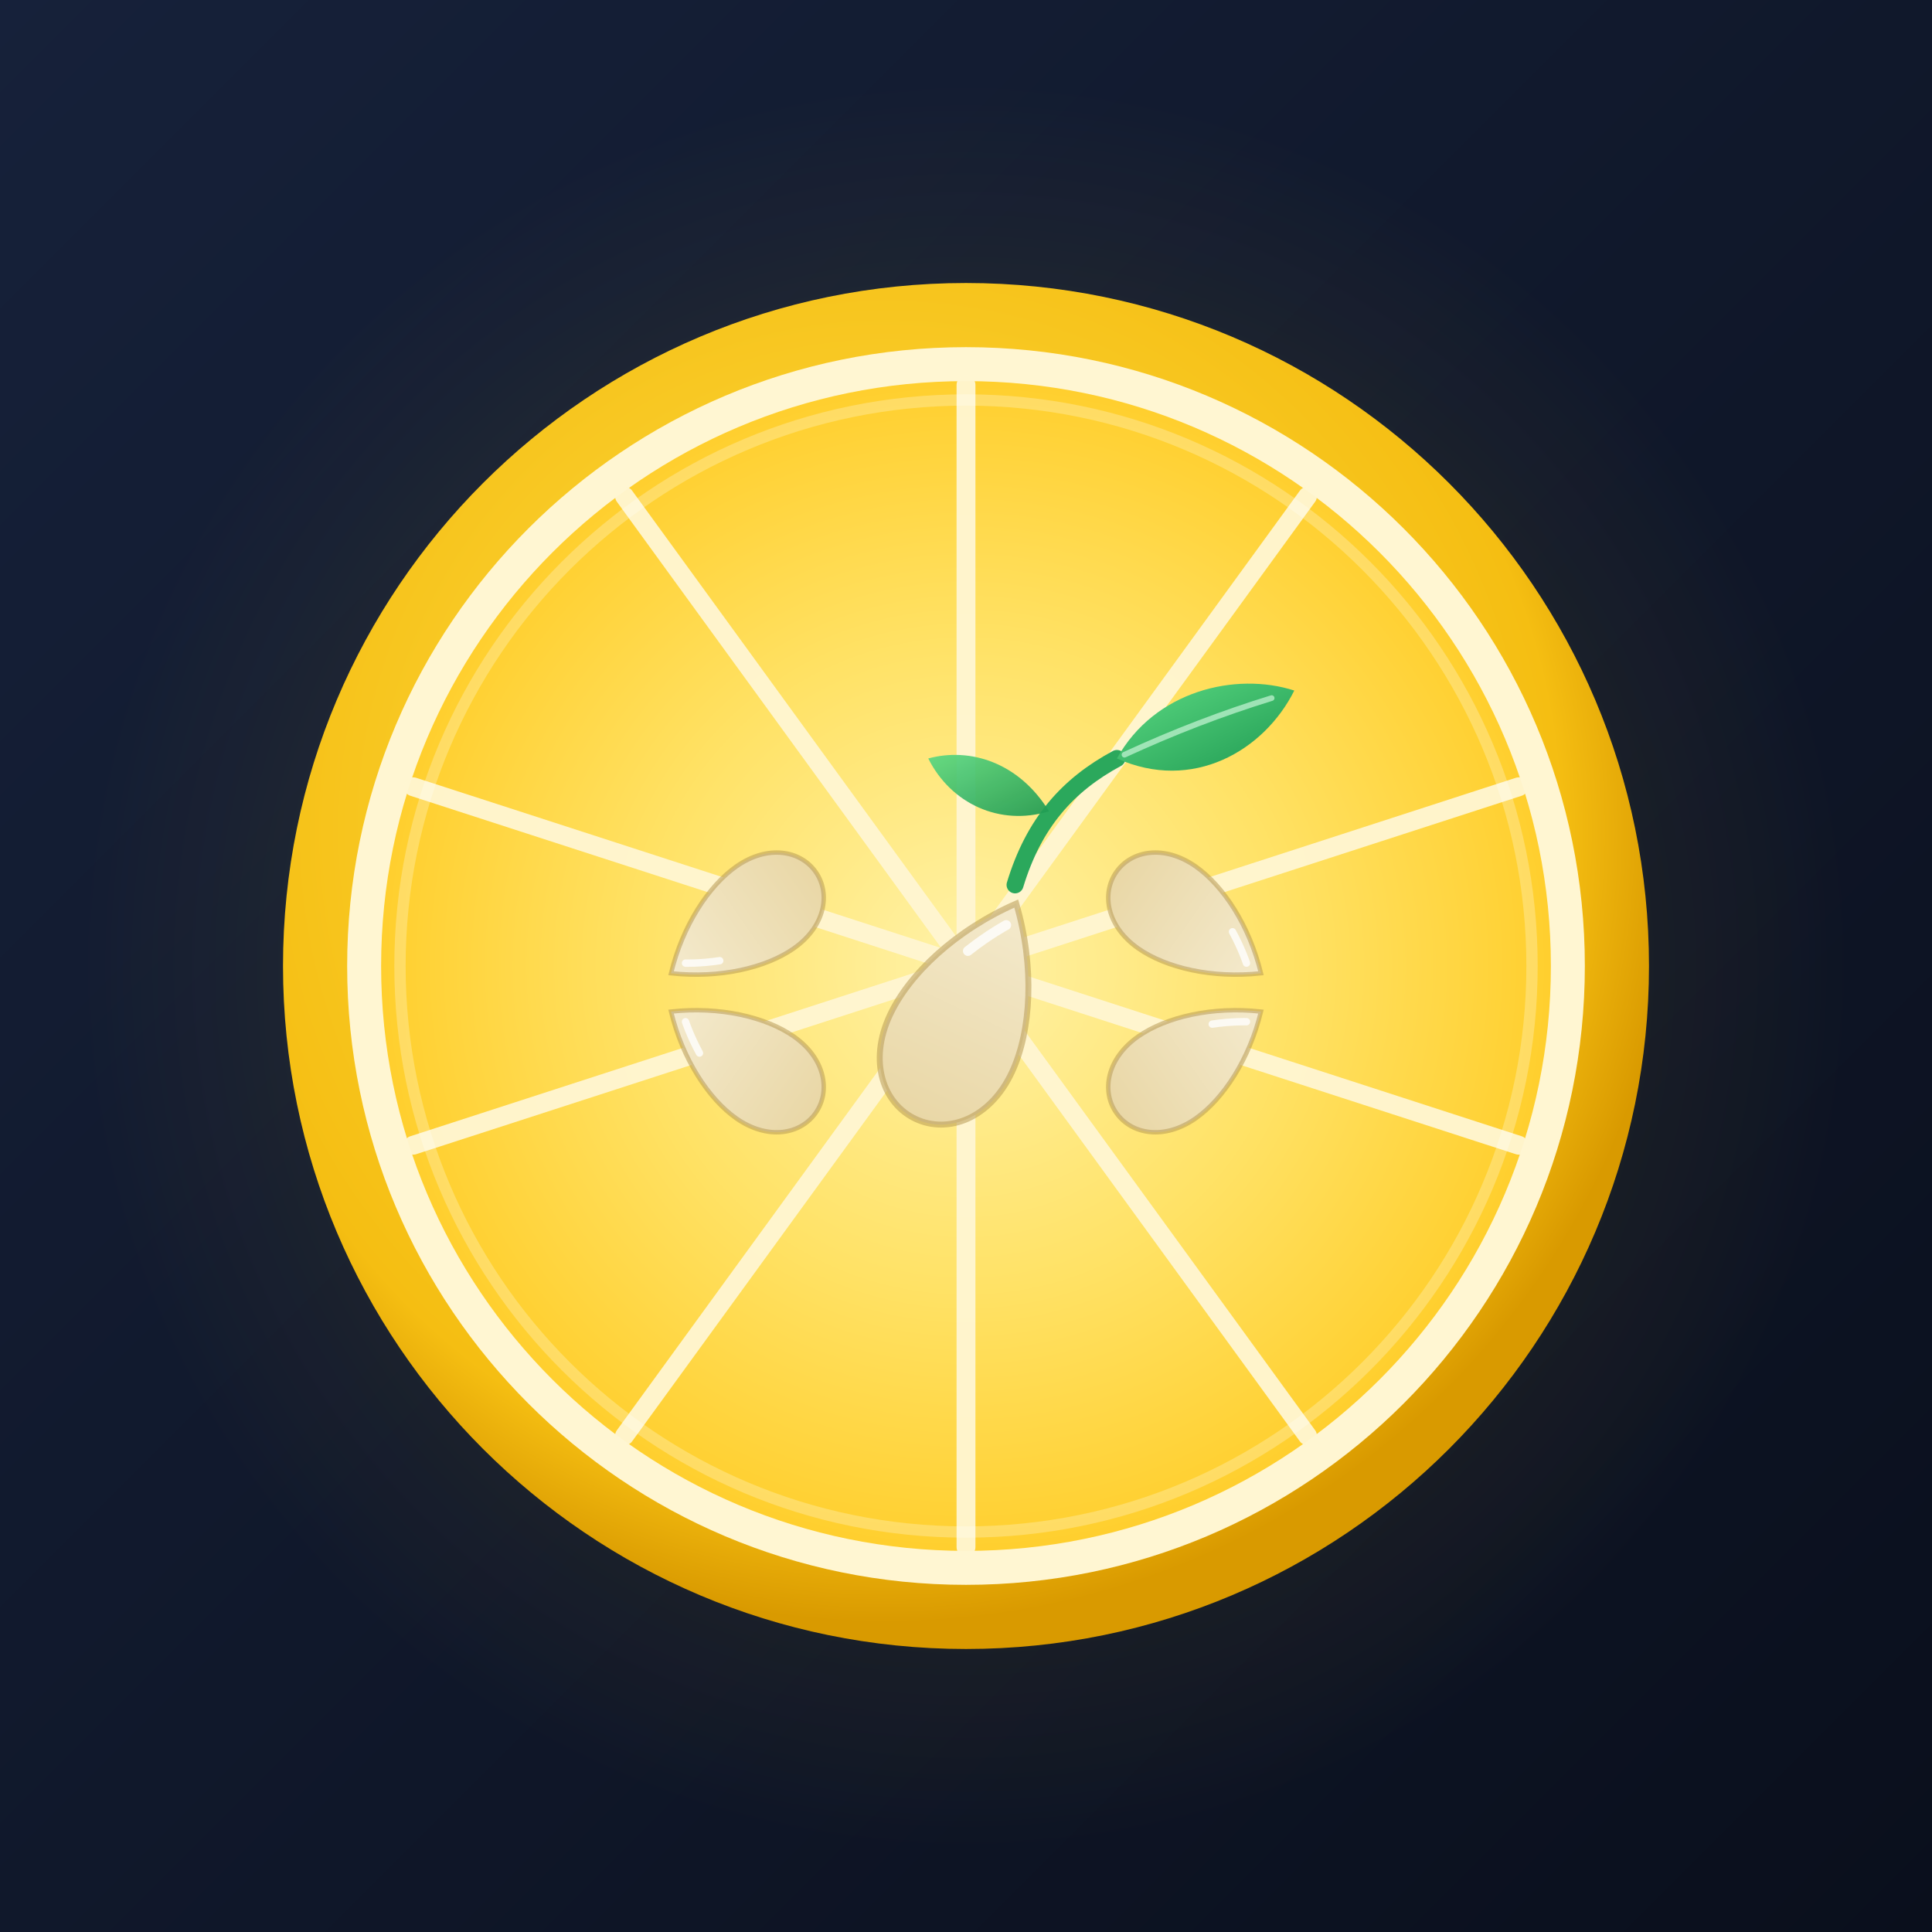
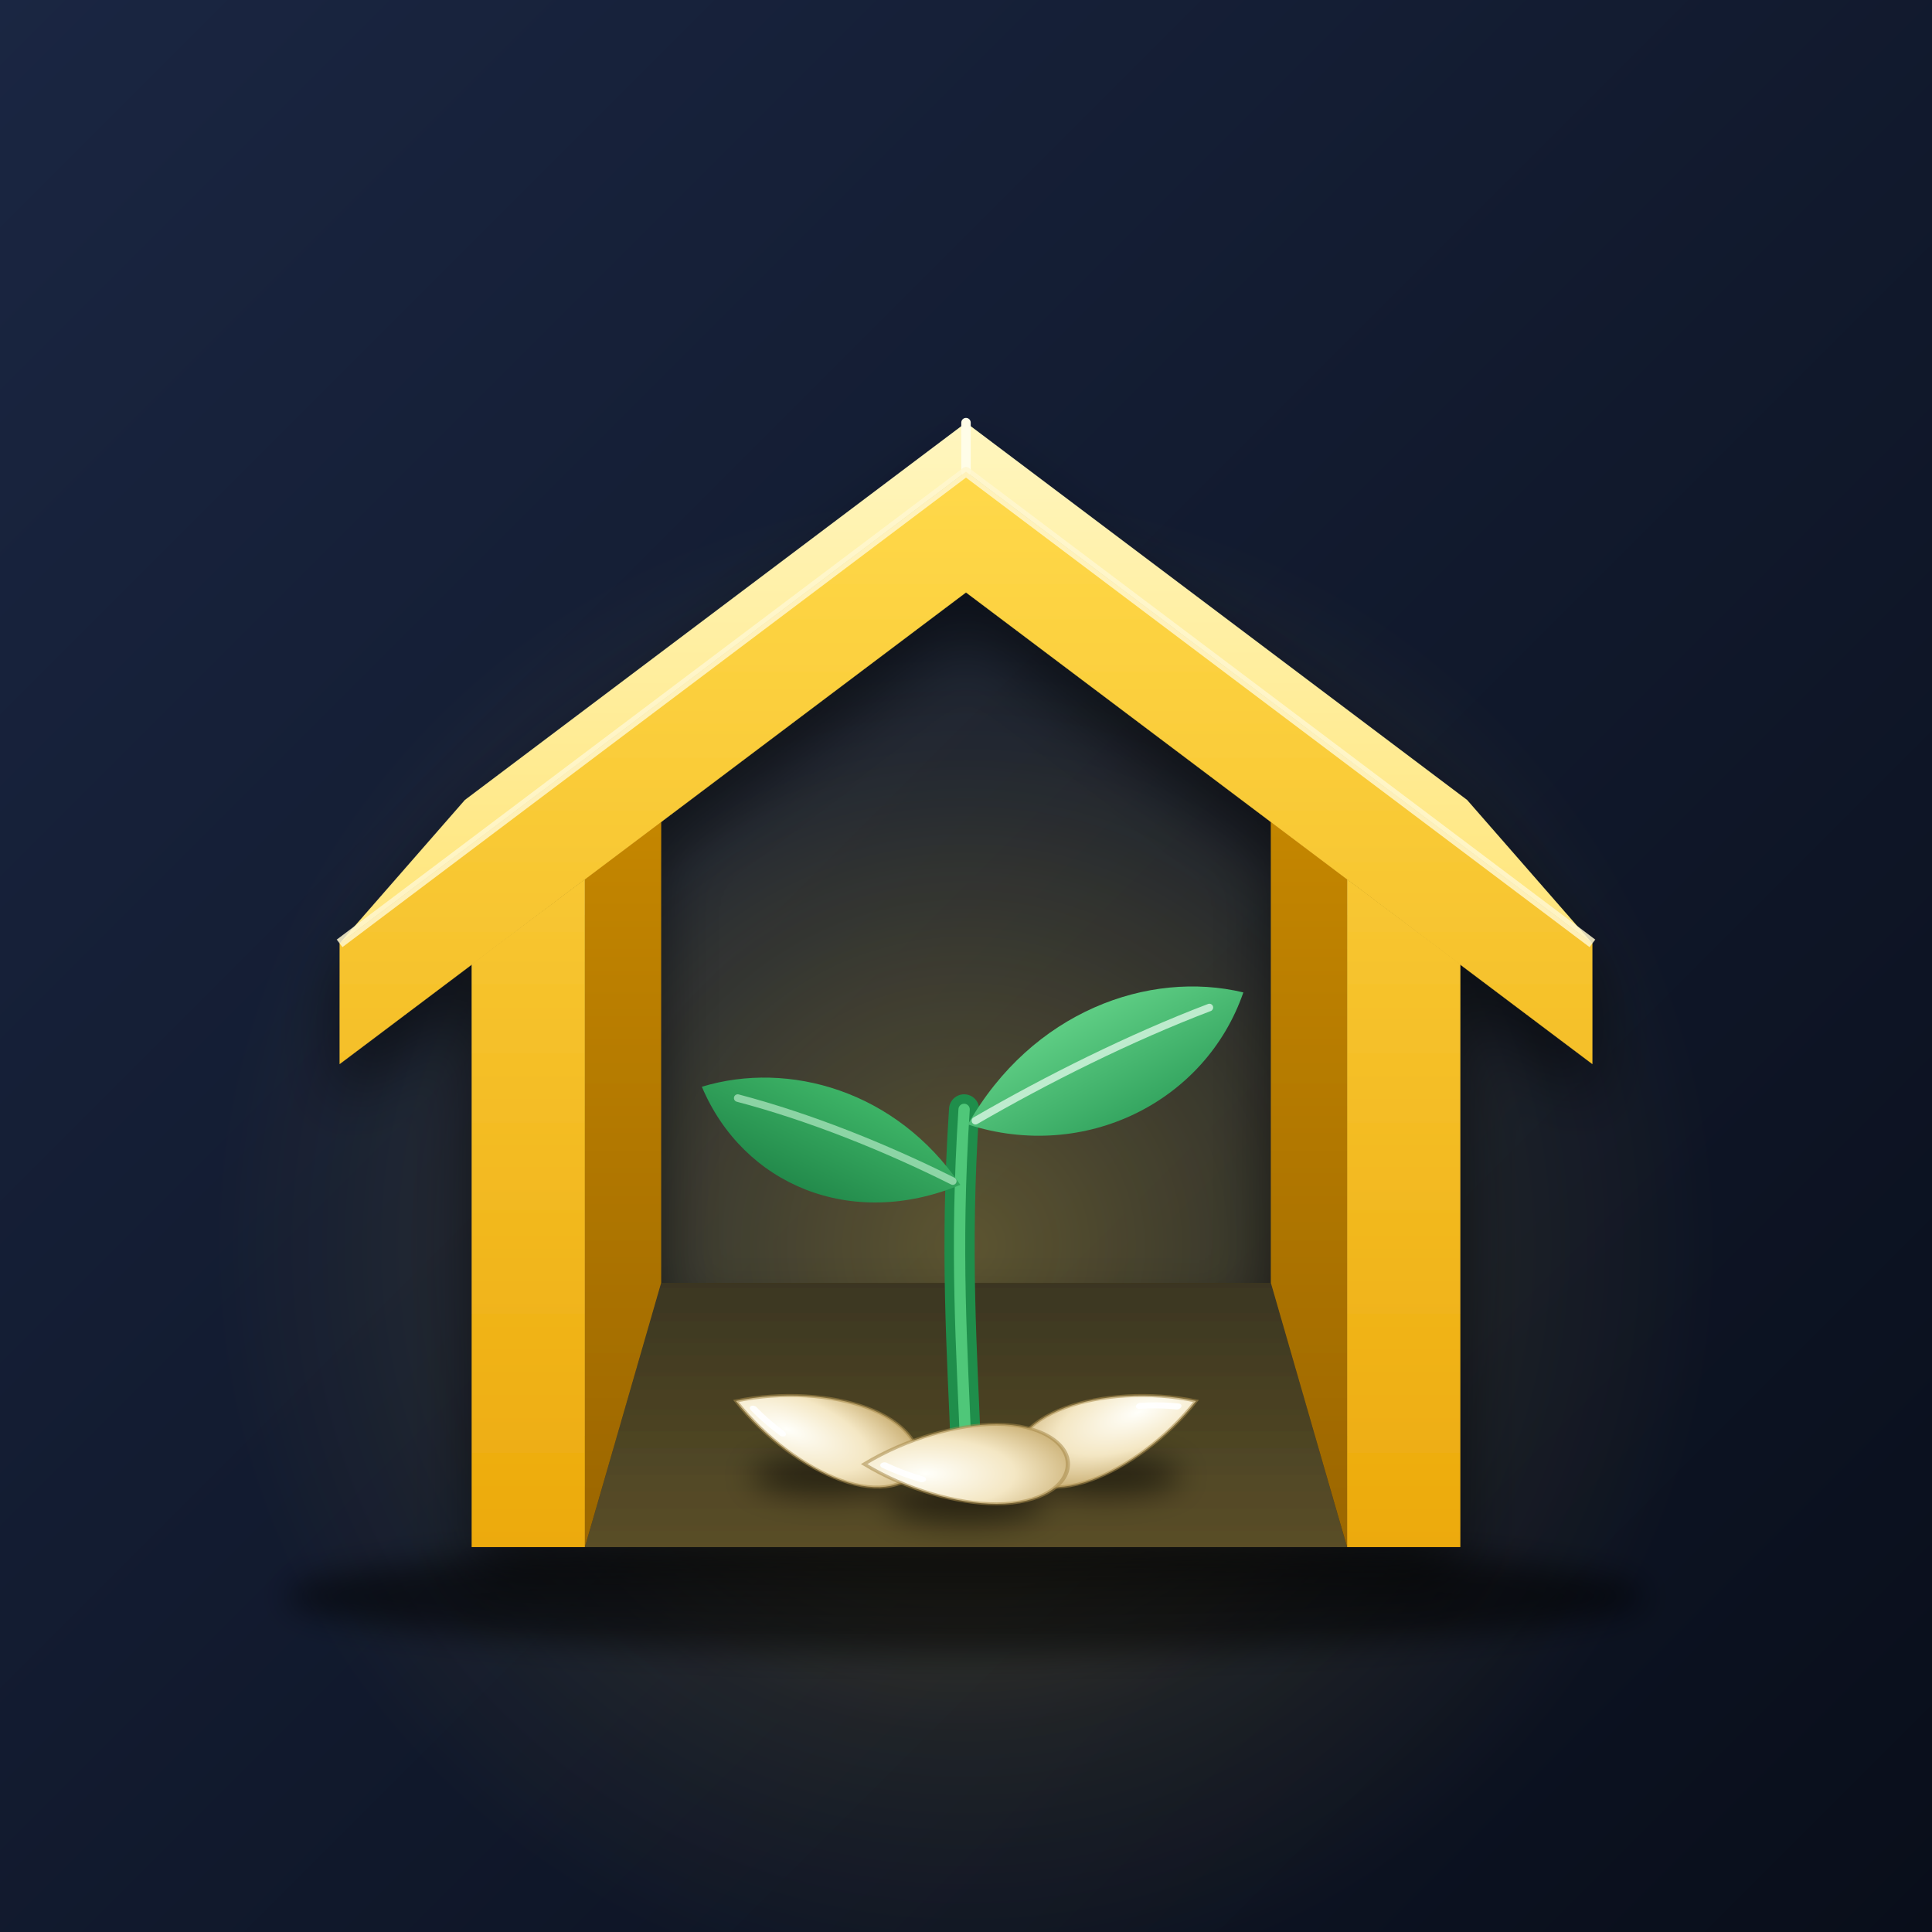
<svg xmlns="http://www.w3.org/2000/svg" width="1024" height="1024" viewBox="0 0 1024 1024">
  <defs>
    <linearGradient id="bg" x1="0" y1="0" x2="1" y2="1">
-       <stop offset="0" stop-color="#16213A" />
-       <stop offset="1" stop-color="#0A0F1C" />
+       <stop offset="0" stop-color="#1A2642" />
+       <stop offset="1" stop-color="#090E1A" />
    </linearGradient>
-     <radialGradient id="glow" cx="512" cy="512" r="470" gradientUnits="userSpaceOnUse">
-       <stop offset="0" stop-color="#FFD43B" stop-opacity="0.30" />
-       <stop offset="0.7" stop-color="#FFD43B" stop-opacity="0.06" />
+     <radialGradient id="glow" cx="512" cy="660" r="400" gradientUnits="userSpaceOnUse">
+       <stop offset="0" stop-color="#FFD43B" stop-opacity="0.32" />
+       <stop offset="0.65" stop-color="#FFD43B" stop-opacity="0.07" />
      <stop offset="1" stop-color="#FFD43B" stop-opacity="0" />
    </radialGradient>
-     <radialGradient id="rind" cx="470" cy="440" r="420" gradientUnits="userSpaceOnUse">
-       <stop offset="0" stop-color="#FFE14D" />
-       <stop offset="0.85" stop-color="#F5BE12" />
-       <stop offset="1" stop-color="#D99A00" />
+     <linearGradient id="front" x1="0" y1="250" x2="0" y2="830" gradientUnits="userSpaceOnUse">
+       <stop offset="0" stop-color="#FFD94A" />
+       <stop offset="1" stop-color="#ECA90B" />
+     </linearGradient>
+     <linearGradient id="roofTop" x1="0" y1="224" x2="0" y2="500" gradientUnits="userSpaceOnUse">
+       <stop offset="0" stop-color="#FFF6BF" />
+       <stop offset="1" stop-color="#FFE57A" />
+     </linearGradient>
+     <linearGradient id="inner" x1="0" y1="390" x2="0" y2="830" gradientUnits="userSpaceOnUse">
+       <stop offset="0" stop-color="#C98A06" />
+       <stop offset="1" stop-color="#9A6503" />
+     </linearGradient>
+     <linearGradient id="floor" x1="0" y1="680" x2="0" y2="820" gradientUnits="userSpaceOnUse">
+       <stop offset="0" stop-color="#3B3622" />
+       <stop offset="1" stop-color="#5A4E26" />
+     </linearGradient>
+     <radialGradient id="seed" cx="0.38" cy="0.3" r="0.8">
+       <stop offset="0" stop-color="#FFFFFA" />
+       <stop offset="0.55" stop-color="#F4E7C4" />
+       <stop offset="1" stop-color="#C9AE72" />
    </radialGradient>
-     <radialGradient id="flesh" cx="512" cy="512" r="310" gradientUnits="userSpaceOnUse">
-       <stop offset="0" stop-color="#FFF2A8" />
-       <stop offset="0.55" stop-color="#FFE266" />
-       <stop offset="1" stop-color="#FFCF2E" />
-     </radialGradient>
-     <linearGradient id="seed" x1="0" y1="-1" x2="0" y2="1" gradientUnits="objectBoundingBox">
-       <stop offset="0" stop-color="#FFFDF4" />
-       <stop offset="1" stop-color="#E9D7A6" />
+     <linearGradient id="leaf" x1="0" y1="0" x2="1" y2="1">
+       <stop offset="0" stop-color="#7AE89C" />
+       <stop offset="1" stop-color="#1C8E4B" />
    </linearGradient>
-     <linearGradient id="leaf" x1="0" y1="0" x2="1" y2="1">
-       <stop offset="0" stop-color="#5BD982" />
-       <stop offset="1" stop-color="#1F9A52" />
+     <linearGradient id="leafShade" x1="1" y1="0" x2="0" y2="1">
+       <stop offset="0" stop-color="#4CCB76" />
+       <stop offset="1" stop-color="#15753D" />
    </linearGradient>
+     <filter id="soft" x="-50%" y="-50%" width="200%" height="200%">
+       <feGaussianBlur stdDeviation="8" />
+     </filter>
+     <filter id="drop" x="-20%" y="-20%" width="140%" height="160%">
+       <feDropShadow dx="0" dy="20" stdDeviation="16" flood-color="#000000" flood-opacity="0.5" />
+     </filter>
    <path id="seedShape" d="M0,-60 C22,-35 34,-5 34,18 C34,44 18,60 0,60 C-18,60 -34,44 -34,18 C-34,-5 -22,-35 0,-60 Z" />
    <g id="seedG">
-       <use href="#seedShape" fill="url(#seed)" stroke="#B89A55" stroke-opacity="0.55" stroke-width="3" />
-       <path d="M-12,-28 C-6,-40 0,-48 0,-48" fill="none" stroke="#FFFFFF" stroke-opacity="0.8" stroke-width="5" stroke-linecap="round" />
+       <use href="#seedShape" fill="url(#seed)" stroke="#A88A4C" stroke-opacity="0.55" stroke-width="2.5" />
+       <path d="M-13,-26 C-7,-40 -1,-48 -1,-48" fill="none" stroke="#FFFFFF" stroke-opacity="0.9" stroke-width="5" stroke-linecap="round" />
    </g>
  </defs>
  <rect width="1024" height="1024" fill="url(#bg)" />
-   <circle cx="512" cy="512" r="470" fill="url(#glow)" />
-   <circle cx="512" cy="512" r="362" fill="url(#rind)" />
-   <circle cx="512" cy="512" r="328" fill="#FFF6D2" />
-   <circle cx="512" cy="512" r="310" fill="url(#flesh)" />
-   <g stroke="#FFF6D2" stroke-width="10" stroke-linecap="round" opacity="0.95">
-     <line x1="512" y1="512" x2="512" y2="204" />
-     <line x1="512" y1="512" x2="693" y2="263" />
-     <line x1="512" y1="512" x2="805" y2="417" />
-     <line x1="512" y1="512" x2="805" y2="607" />
-     <line x1="512" y1="512" x2="693" y2="761" />
-     <line x1="512" y1="512" x2="512" y2="820" />
-     <line x1="512" y1="512" x2="331" y2="761" />
-     <line x1="512" y1="512" x2="219" y2="607" />
-     <line x1="512" y1="512" x2="219" y2="417" />
-     <line x1="512" y1="512" x2="331" y2="263" />
+   <circle cx="512" cy="660" r="400" fill="url(#glow)" />
+   <ellipse cx="512" cy="846" rx="360" ry="30" fill="#000000" opacity="0.5" filter="url(#soft)" />
+   <g filter="url(#drop)">
+     <polygon points="310,820 714,820 673.6,680 350.4,680" fill="url(#floor)" />
+     <polygon points="310,466 350.4,396.8 350.4,680 310,820" fill="url(#inner)" />
+     <polygon points="714,466 673.6,396.8 673.6,680 714,820" fill="url(#inner)" />
+     <polygon points="250,511 310,466 310,820 250,820" fill="url(#front)" />
+     <polygon points="714,466 774,511 774,820 714,820" fill="url(#front)" />
+     <polygon points="180,500 512,250 512,224 246.4,424" fill="url(#roofTop)" />
+     <polygon points="512,250 844,500 777.6,424 512,224" fill="url(#roofTop)" />
+     <path d="M512,250 L512,224" stroke="#FFFDE8" stroke-width="5" stroke-linecap="round" />
+     <polygon points="180,500 512,250 844,500 844,564 512,314 180,564" fill="url(#front)" />
+     <path d="M180,500 L512,250 L844,500" fill="none" stroke="#FFF7CF" stroke-width="5" stroke-linejoin="round" opacity="0.85" />
  </g>
-   <circle cx="512" cy="512" r="300" fill="none" stroke="#FFFFFF" stroke-opacity="0.25" stroke-width="6" />
-   <g transform="translate(0,6)">
-     <use href="#seedG" transform="translate(394,483) rotate(235) scale(0.78)" />
-     <use href="#seedG" transform="translate(394,557) rotate(305) scale(0.78)" />
-     <use href="#seedG" transform="translate(630,483) rotate(125) scale(0.78)" />
-     <use href="#seedG" transform="translate(630,557) rotate(55) scale(0.78)" />
-     <path d="M538,463 C548,430 566,410 592,396" fill="none" stroke="#2BA85C" stroke-width="9" stroke-linecap="round" />
-     <path d="M592,396 C612,360 655,350 686,360 C670,392 632,414 592,396 Z" fill="url(#leaf)" />
-     <path d="M596,394 C622,382 648,372 674,364" fill="none" stroke="#C8F5D6" stroke-opacity="0.7" stroke-width="3" stroke-linecap="round" />
-     <path d="M556,424 C540,398 514,390 492,396 C504,420 530,432 556,424 Z" fill="url(#leaf)" opacity="0.92" />
-     <use href="#seedG" transform="translate(512,530) rotate(25) scale(1.05)" />
+   <g fill="#000000" opacity="0.55" filter="url(#soft)">
+     <ellipse cx="438" cy="782" rx="40" ry="10" />
+     <ellipse cx="586" cy="782" rx="40" ry="10" />
+     <ellipse cx="512" cy="796" rx="42" ry="11" />
  </g>
+   <path d="M512,770 C510,716 506,664 511,588" fill="none" stroke="#1F8E4B" stroke-width="16" stroke-linecap="round" />
+   <path d="M512,770 C510,716 506,664 511,588" fill="none" stroke="#5BD684" stroke-width="6" stroke-linecap="round" opacity="0.8" />
+   <path d="M509,628 C475,578 418,562 372,576 C394,628 451,652 509,628 Z" fill="url(#leafShade)" />
+   <path d="M505,626 C469,608 429,592 391,582" fill="none" stroke="#C8F5D6" stroke-opacity="0.6" stroke-width="4" stroke-linecap="round" />
+   <path d="M513,596 C547,536 609,514 659,526 C639,584 575,616 513,596 Z" fill="url(#leaf)" />
+   <path d="M517,594 C555,572 599,550 641,534" fill="none" stroke="#E2FBEA" stroke-opacity="0.75" stroke-width="4" stroke-linecap="round" />
+   <use href="#seedG" transform="translate(438,760) rotate(-70) scale(0.6,0.85)" />
+   <use href="#seedG" transform="translate(586,760) rotate(70) scale(0.6,0.85)" />
+   <use href="#seedG" transform="translate(512,776) rotate(-90) scale(0.62,0.9)" />
</svg>
